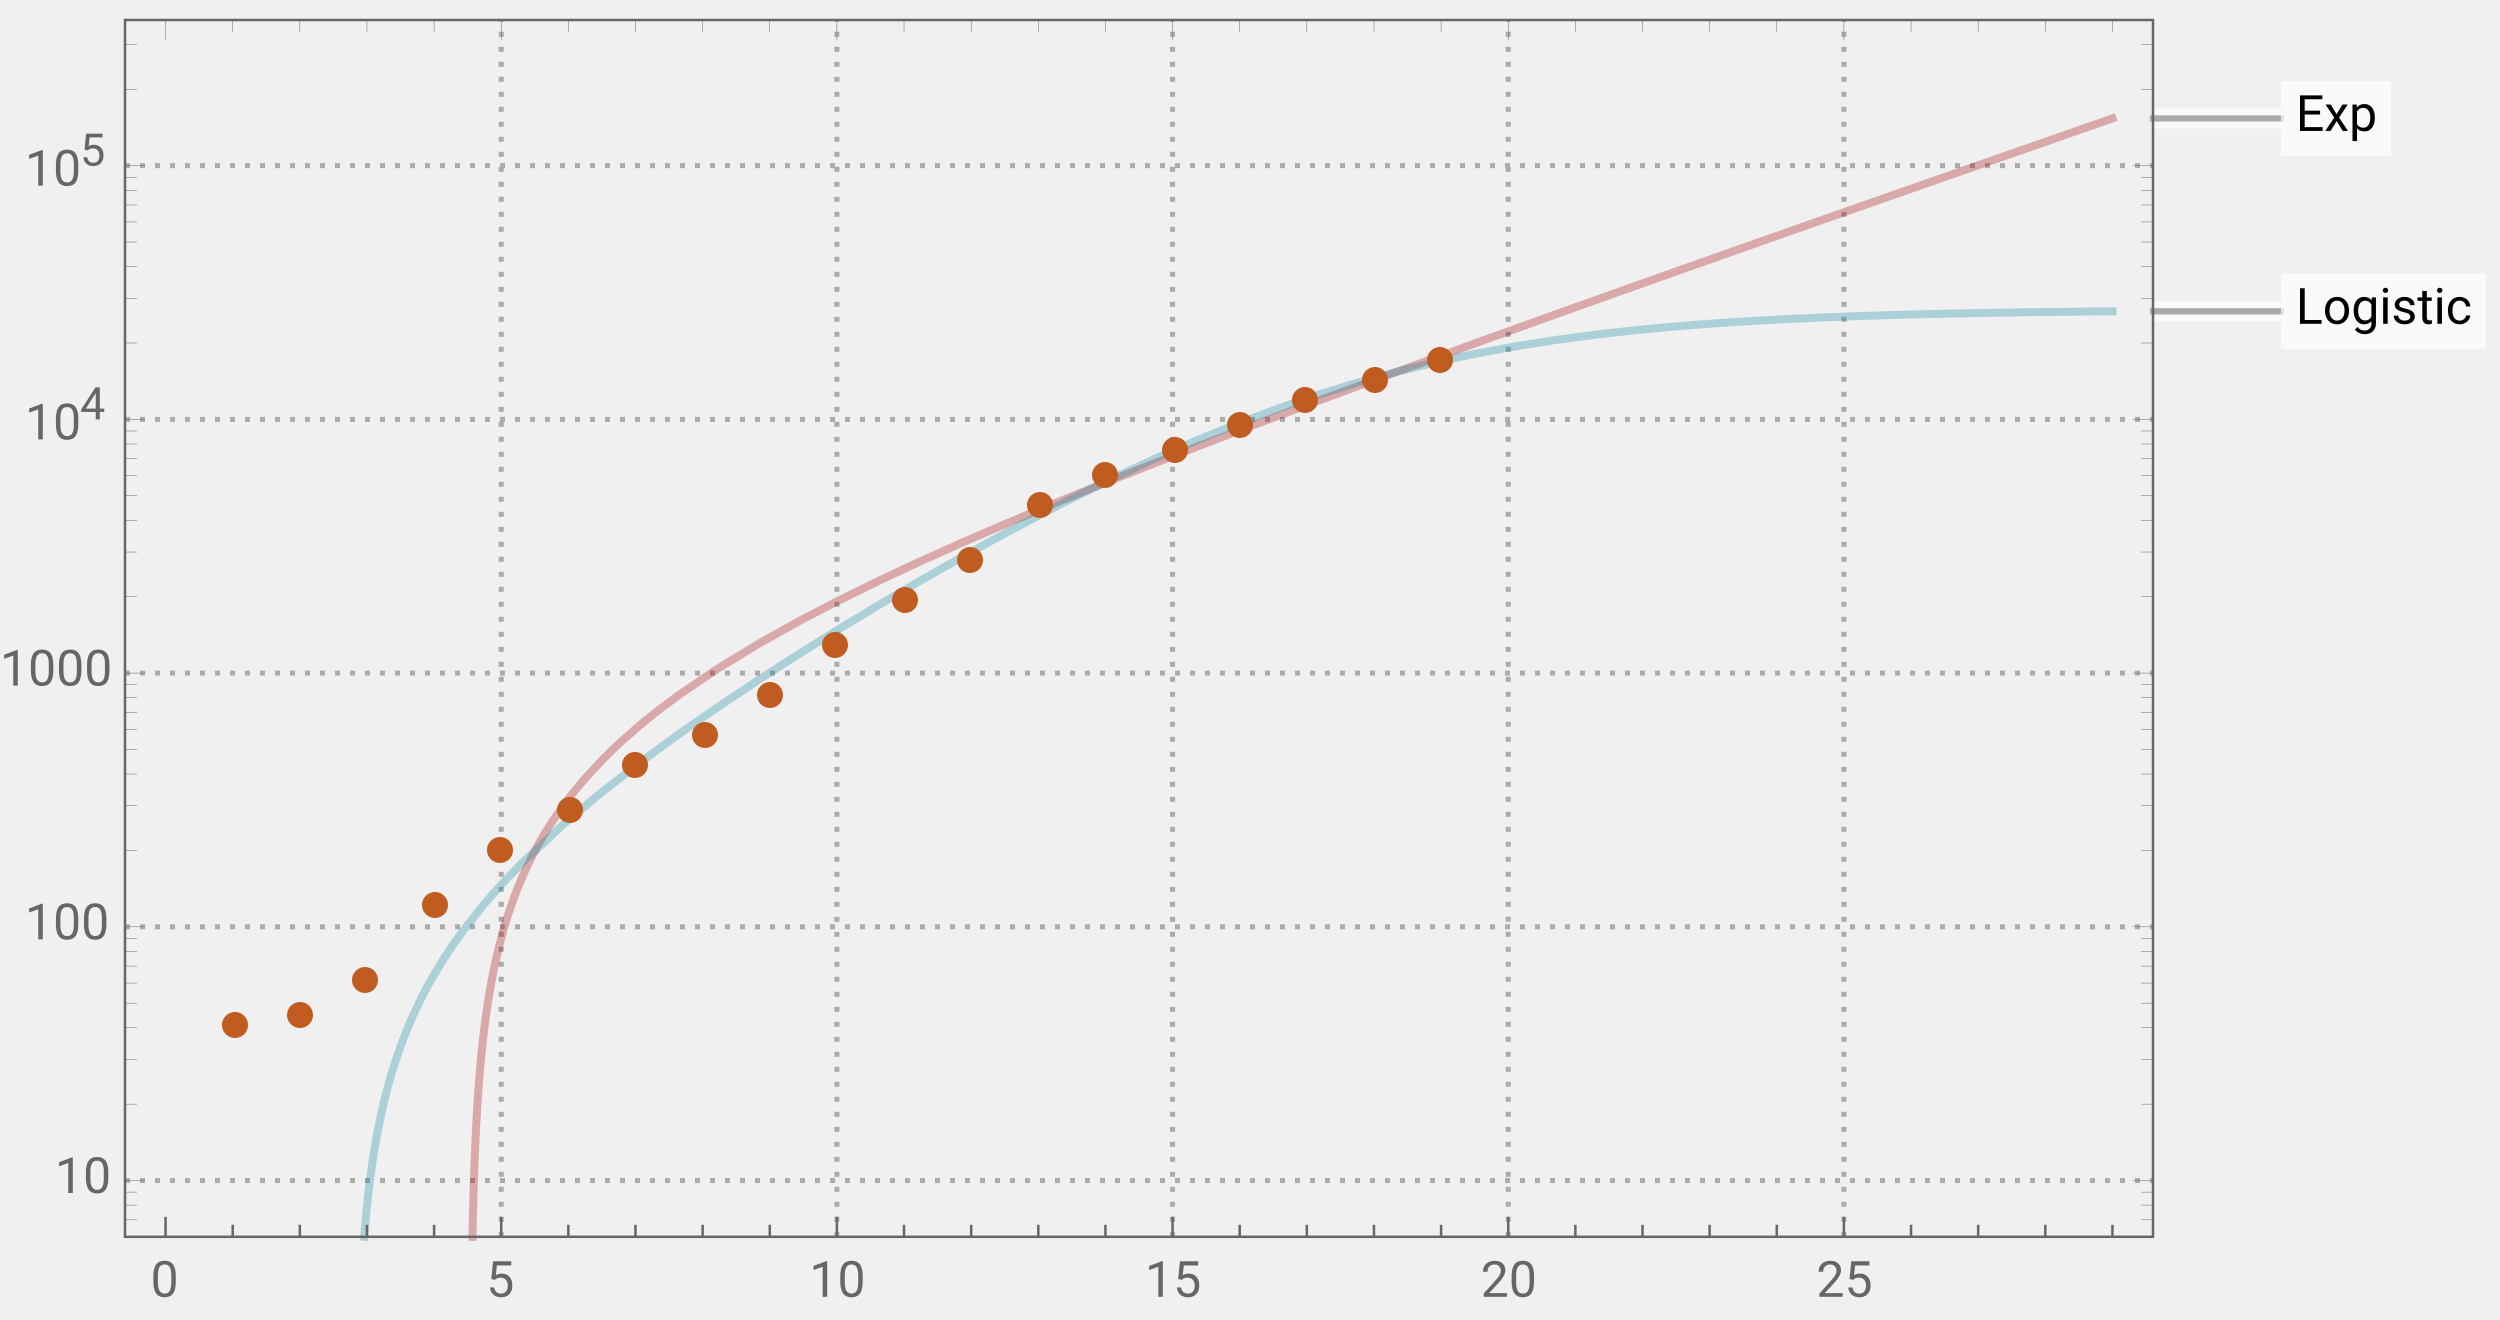
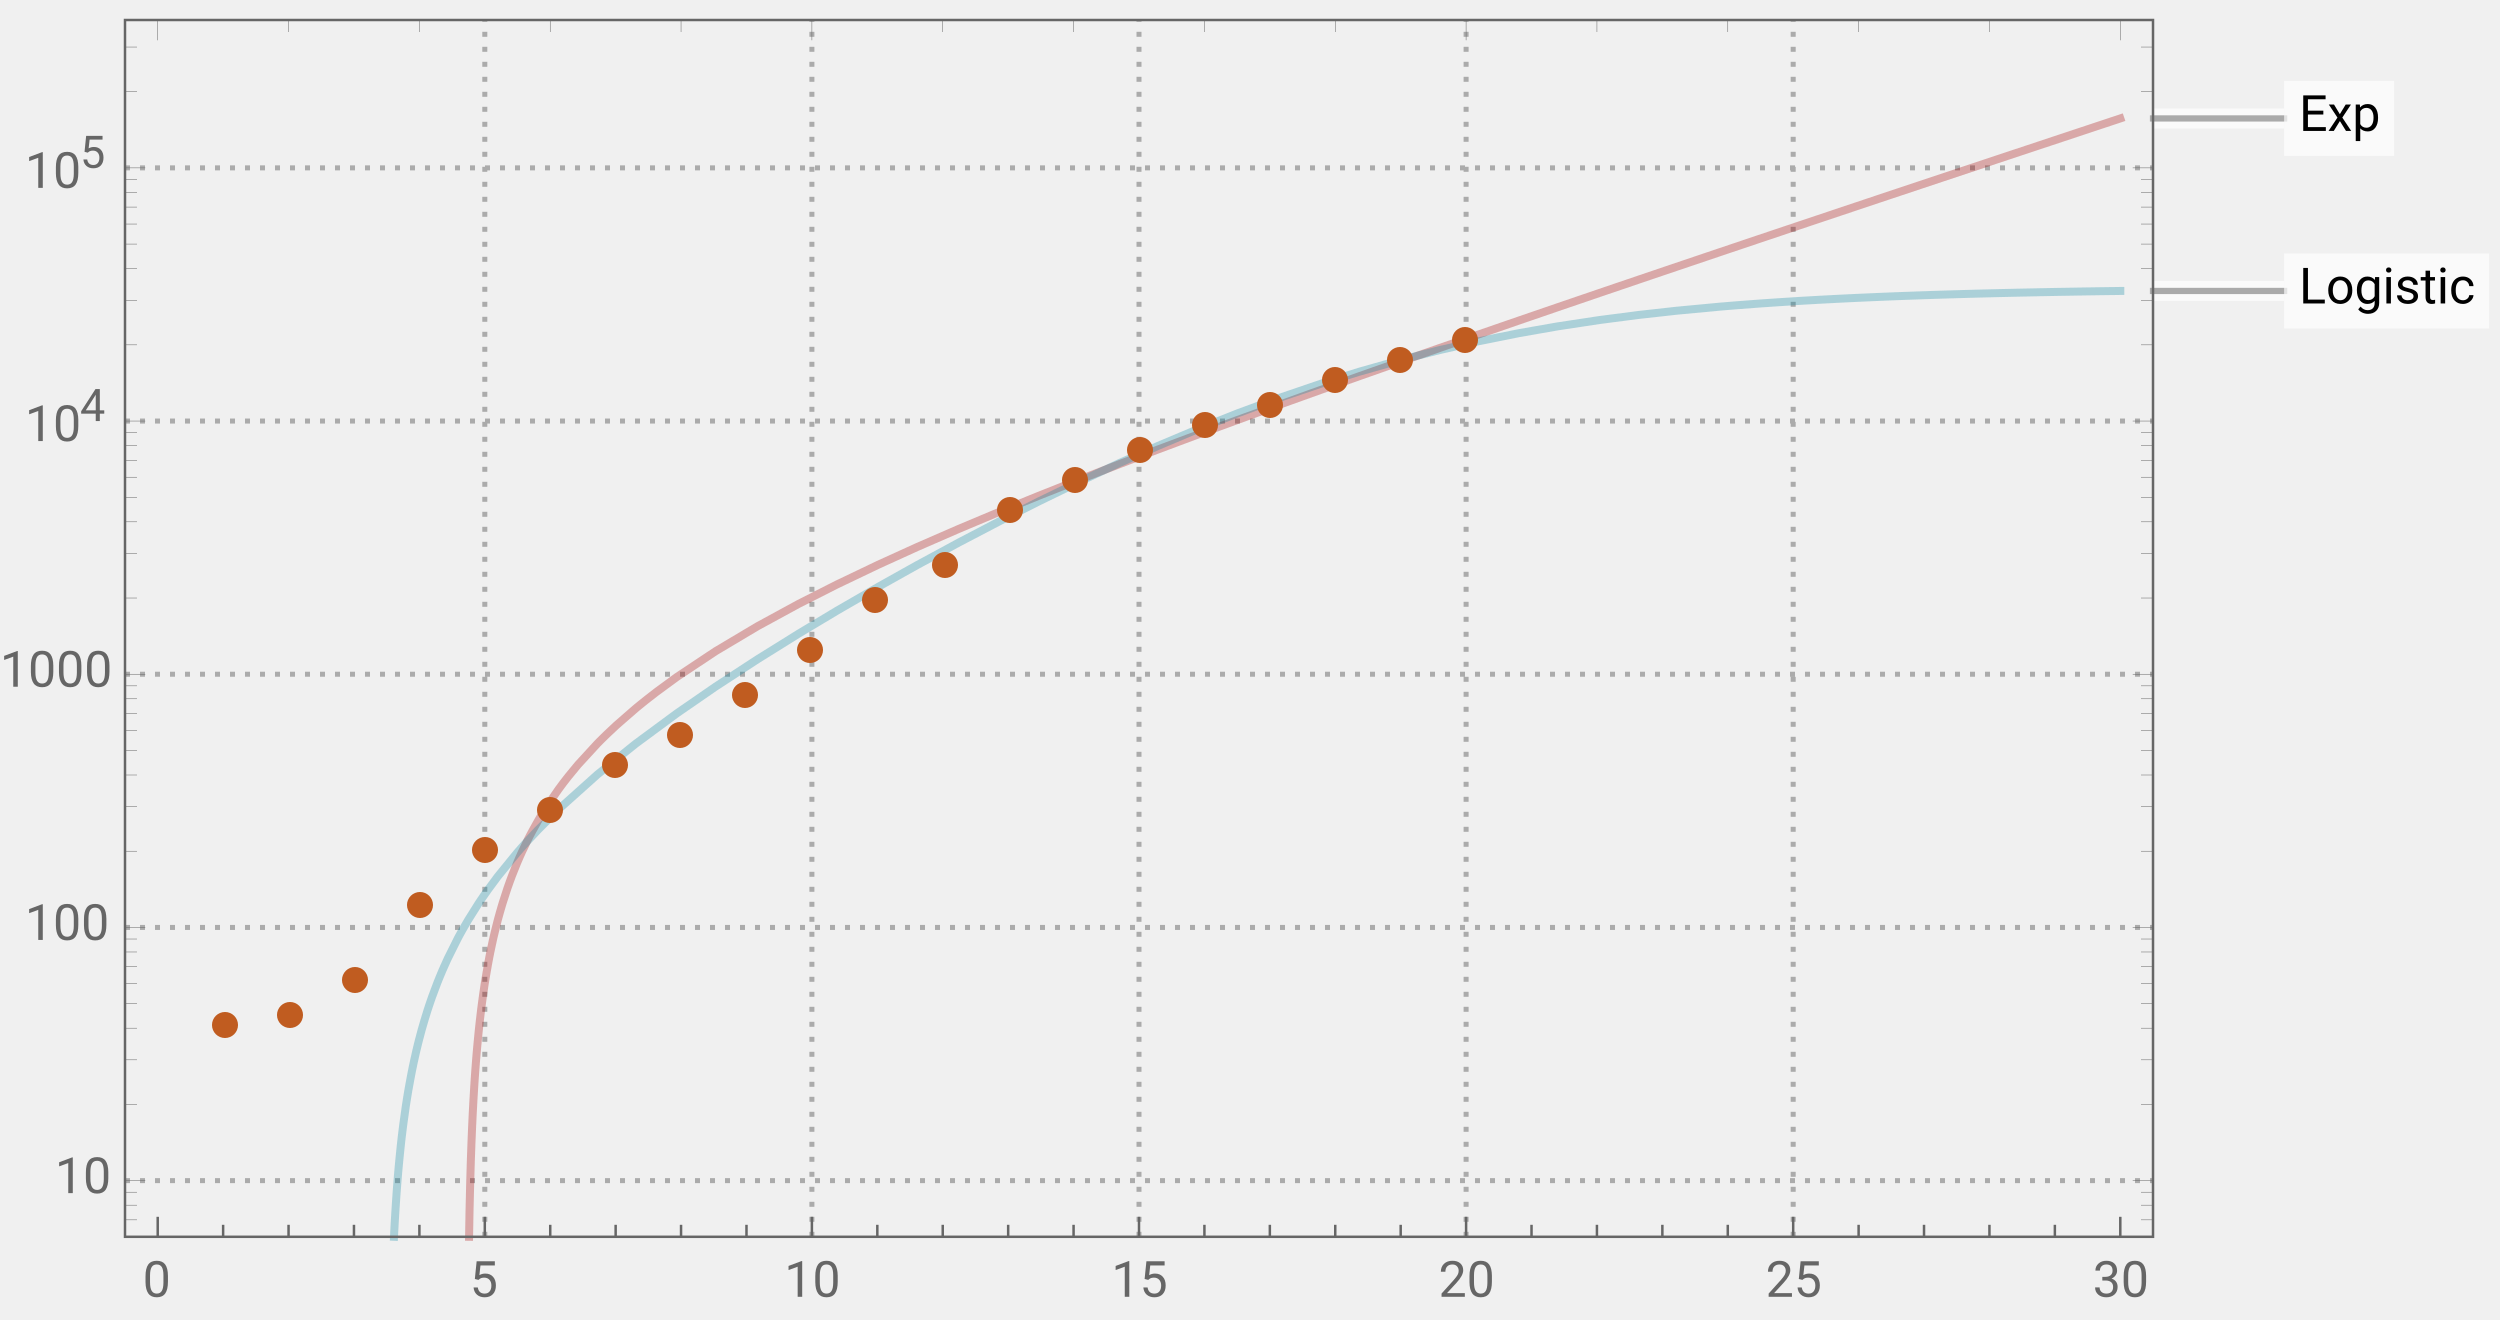
<svg xmlns="http://www.w3.org/2000/svg" xmlns:xlink="http://www.w3.org/1999/xlink" width="500pt" height="352" viewBox="0 0 500 264">
  <defs>
    <symbol overflow="visible" id="a">
      <path d="M4.844-3.285H1.762v2.52h3.582V0H.824v-7.11h4.469v.774H1.762v2.281h3.082zm0 0" />
    </symbol>
    <symbol overflow="visible" id="b">
      <path d="M2.457-3.355l1.172-1.926h1.055l-1.73 2.61L4.733 0H3.691L2.47-1.977 1.25 0H.2l1.784-2.672-1.73-2.61h1.043zm0 0" />
    </symbol>
    <symbol overflow="visible" id="c">
      <path d="M5.148-2.582c0 .805-.187 1.45-.554 1.941-.367.493-.864.739-1.492.739-.641 0-1.149-.203-1.516-.61v2.543H.684V-5.28h.824l.047.586c.367-.457.875-.688 1.53-.688.634 0 1.138.242 1.509.719.367.48.554 1.144.554 2zm-.906-.106c0-.593-.125-1.062-.379-1.41-.254-.343-.601-.515-1.047-.515-.546 0-.957.242-1.23.726v2.524c.27.48.684.722 1.242.722.434 0 .777-.171 1.031-.515.258-.344.383-.852.383-1.532zm0 0" />
    </symbol>
    <symbol overflow="visible" id="d">
      <path d="M1.766-.766h3.37V0H.825v-7.11h.942zm0 0" />
    </symbol>
    <symbol overflow="visible" id="e">
      <path d="M.445-2.691c0-.516.102-.98.305-1.395a2.25 2.25 0 01.848-.957c.363-.227.777-.34 1.246-.34.719 0 1.3.25 1.742.75.445.496.668 1.16.668 1.985v.066c0 .512-.098.977-.297 1.383a2.24 2.24 0 01-.844.957 2.35 2.35 0 01-1.261.34c-.715 0-1.297-.25-1.743-.746-.445-.5-.664-1.157-.664-1.977zm.907.109c0 .586.136 1.055.41 1.41.27.356.633.531 1.09.531.46 0 .824-.18 1.093-.539.27-.36.407-.863.407-1.511 0-.579-.137-1.047-.415-1.407a1.312 1.312 0 00-1.093-.543c-.446 0-.809.18-1.082.536-.274.355-.41.863-.41 1.523zm0 0" />
    </symbol>
    <symbol overflow="visible" id="f">
      <path d="M.469-2.688c0-.82.191-1.476.57-1.964.383-.485.887-.73 1.516-.73.644 0 1.148.23 1.507.687l.043-.586h.825v5.156c0 .684-.2 1.219-.606 1.613-.406.395-.949.59-1.633.59a2.71 2.71 0 01-1.12-.242c-.364-.164-.641-.387-.833-.668l.469-.543c.387.477.86.719 1.418.719.441 0 .785-.125 1.031-.371.246-.246.367-.598.367-1.047v-.453c-.359.418-.855.625-1.48.625-.617 0-1.117-.25-1.5-.746-.383-.5-.574-1.18-.574-2.04zm.906.106c0 .594.125 1.062.367 1.402.246.34.586.512 1.028.512.57 0 .988-.262 1.253-.777V-3.86c-.277-.504-.691-.754-1.246-.754-.437 0-.78.168-1.027.511-.25.344-.375.848-.375 1.52zm0 0" />
    </symbol>
    <symbol overflow="visible" id="g">
      <path d="M1.664 0H.762v-5.281h.902zM.688-6.684c0-.148.046-.27.136-.37.09-.102.223-.153.395-.153.176 0 .312.05.402.152.09.102.137.223.137.371 0 .145-.047.27-.137.364-.09.097-.223.148-.402.148-.176 0-.305-.047-.395-.148a.518.518 0 01-.136-.364zm0 0" />
    </symbol>
    <symbol overflow="visible" id="h">
      <path d="M3.758-1.402a.659.659 0 00-.274-.567c-.183-.136-.504-.254-.96-.351-.458-.098-.82-.215-1.09-.352-.27-.137-.47-.297-.598-.488a1.161 1.161 0 01-.191-.672c0-.434.183-.8.55-1.098.367-.3.832-.453 1.403-.453.597 0 1.086.156 1.457.465.375.309.558.707.558 1.188h-.906c0-.247-.105-.461-.316-.641-.211-.18-.473-.27-.793-.27-.328 0-.586.075-.77.22a.666.666 0 00-.281.558c0 .218.086.383.258.496.172.11.484.215.937.316.45.102.817.219 1.094.36.281.14.488.308.625.507.133.196.203.434.203.72 0 .472-.191.85-.566 1.136-.38.285-.868.426-1.473.426-.422 0-.797-.075-1.121-.223a1.852 1.852 0 01-.766-.629 1.513 1.513 0 01-.273-.871h.902a.93.93 0 00.363.719c.227.18.528.265.895.265.344 0 .617-.066.824-.207a.635.635 0 00.309-.554zm0 0" />
    </symbol>
    <symbol overflow="visible" id="i">
      <path d="M1.91-6.563v1.282h.985v.695H1.91v3.277c0 .211.043.371.13.477.089.105.237.16.452.16.102 0 .246-.023.43-.062V0a2.573 2.573 0 01-.695.098c-.403 0-.707-.121-.914-.368-.204-.242-.305-.59-.305-1.039v-3.277H.043v-.695h.965v-1.282zm0 0" />
    </symbol>
    <symbol overflow="visible" id="j">
      <path d="M2.805-.64a1.3 1.3 0 00.843-.294 1.01 1.01 0 00.399-.73h.855c-.015.3-.12.59-.312.863a2.03 2.03 0 01-.77.653 2.2 2.2 0 01-1.015.246c-.72 0-1.293-.239-1.72-.72C.66-1.101.45-1.757.45-2.593v-.148c0-.516.094-.973.285-1.375.188-.399.457-.711.813-.93.351-.223.77-.336 1.25-.336.594 0 1.086.18 1.476.535.395.356.602.817.63 1.38h-.856a1.238 1.238 0 00-.387-.84 1.217 1.217 0 00-.863-.333c-.457 0-.813.168-1.067.496-.253.332-.378.81-.378 1.434v.172c0 .61.125 1.078.375 1.406.25.328.609.492 1.078.492zm0 0" />
    </symbol>
    <symbol overflow="visible" id="k">
      <path d="M5.047-3.031c0 1.058-.18 1.844-.54 2.36-.362.51-.925.769-1.694.769-.758 0-1.32-.25-1.684-.754C.766-1.16.574-1.91.562-2.91v-1.207c0-1.043.18-1.82.54-2.328.363-.508.93-.762 1.703-.762.765 0 1.328.246 1.687.734.36.489.547 1.246.555 2.27zm-.902-1.235c0-.765-.106-1.324-.32-1.675-.216-.348-.555-.524-1.02-.524-.465 0-.801.176-1.012.524-.211.347-.32.882-.328 1.605v1.445c0 .77.113 1.336.336 1.704.222.367.558.546 1.012.546.445 0 .777-.171.992-.515.218-.344.332-.89.34-1.633zm0 0" />
    </symbol>
    <symbol overflow="visible" id="l">
      <path d="M1.008-3.563l.36-3.546h3.64v.836H2.133l-.215 1.937a2.32 2.32 0 011.187-.309c.649 0 1.16.215 1.543.645.383.426.57 1.004.57 1.734 0 .735-.195 1.309-.593 1.73-.395.423-.945.634-1.656.634-.63 0-1.14-.176-1.54-.524C1.032-.773.81-1.254.75-1.87h.855c.055.406.2.715.434.922.234.207.547.308.93.308.422 0 .75-.14.988-.43.238-.284.36-.679.36-1.187 0-.472-.13-.855-.387-1.144-.258-.285-.606-.43-1.035-.43-.395 0-.704.086-.926.258l-.242.195zm0 0" />
    </symbol>
    <symbol overflow="visible" id="m">
      <path d="M3.559 0h-.907v-6.02l-1.824.668v-.82l2.59-.973h.14zm0 0" />
    </symbol>
    <symbol overflow="visible" id="n">
      <path d="M5.25 0H.59v-.648l2.46-2.735c.364-.414.618-.75.755-1.008.14-.257.21-.527.21-.804 0-.371-.113-.676-.34-.914-.222-.239-.523-.356-.898-.356-.449 0-.797.13-1.047.383-.25.254-.37.613-.37 1.066H.452c0-.652.211-1.183.633-1.586.422-.402.984-.605 1.691-.605.66 0 1.184.172 1.567.52.386.347.578.808.578 1.382 0 .703-.445 1.535-1.336 2.5L1.68-.738h3.57zm0 0" />
    </symbol>
    <symbol overflow="visible" id="o">
+       <path d="M1.906-3.992h.676c.426-.008.762-.121 1.008-.34.242-.219.363-.512.363-.883 0-.832-.414-1.25-1.242-1.25-.39 0-.703.113-.938.336-.23.223-.347.516-.347.887H.523c0-.563.204-1.031.618-1.406.41-.372.933-.559 1.57-.559.672 0 1.195.176 1.578.531.379.356.57.848.57 1.48 0 .31-.101.61-.3.9a1.81 1.81 0 01-.817.648c.39.125.692.328.903.617.214.285.32.636.32 1.047 0 .64-.207 1.144-.625 1.52-.418.374-.957.562-1.625.562s-1.211-.18-1.63-.543c-.417-.36-.624-.836-.624-1.43h.906c0 .375.121.672.367.898.243.227.57.336.98.336.438 0 .77-.113 1-.34.231-.23.349-.554.349-.98 0-.414-.125-.734-.383-.953-.254-.223-.618-.336-1.098-.344h-.676zm0 0" />
+     </symbol>
+     <symbol overflow="visible" id="p">
      <path d="M3.965-2.148h.887v.664h-.887V0h-.817v-1.484H.234v-.48l2.864-4.434h.867zm-2.809 0h1.992v-3.137l-.097.176zm0 0" />
    </symbol>
-     <symbol overflow="visible" id="p">
+     <symbol overflow="visible" id="q">
      <path d="M.906-3.207l.324-3.191h3.278v.75H1.922l-.195 1.746a2.081 2.081 0 011.07-.278c.582 0 1.043.192 1.387.578.343.387.515.907.515 1.563 0 .66-.18 1.18-.535 1.559-.355.378-.851.566-1.492.566-.567 0-1.027-.156-1.383-.469-.36-.312-.562-.746-.613-1.3h.77c.05.367.179.644.39.828.21.187.492.28.836.28.379 0 .676-.128.89-.386.215-.258.32-.617.32-1.07 0-.426-.112-.77-.347-1.031-.234-.258-.543-.387-.93-.387-.355 0-.632.078-.835.23l-.215.18zm0 0" />
    </symbol>
  </defs>
-   <path d="M100.246 247.36V4m67.133 243.36V4m67.133 243.36V4m67.136 243.36V4m67.133 243.36V4M25 236.102h405.602M25 185.36h405.602M25 134.617h405.602M25 83.875h405.602M25 33.129h405.602" fill="none" stroke="#666" stroke-opacity=".5" stroke-dasharray="1,2" stroke-miterlimit="3.25" />
-   <path d="M94.496 247.36l.094-4.508.129-4.801.125-3.946.129-3.355.129-2.914.128-2.578.125-2.313.13-2.097.128-1.918.125-1.77.13-1.637.128-1.53.254-2.782.129-1.27.125-1.207.258-2.234.117-.973.121-.933.238-1.762.117-.832.122-.805.238-1.527.117-.73.121-.708.234-1.351.477-2.488.121-.586.117-.57.239-1.098.476-2.059.953-3.656.121-.422.118-.414.238-.805.476-1.539.954-2.816.117-.332.12-.324.24-.641.476-1.234.953-2.305.129-.297.129-.293.257-.578.516-1.117 1.031-2.106.133-.25.129-.25.258-.492.515-.957 1.032-1.82.258-.438.261-.43.516-.84 1.031-1.609 2.067-2.972.242-.328.242-.325.48-.636.965-1.239 1.93-2.332 3.855-4.207.118-.12.12-.122.235-.238.473-.473.945-.93 1.89-1.78 3.782-3.321.129-.106.129-.109.254-.21.515-.427 1.024-.832 2.05-1.613 4.106-3.047 7.656-5.168 8.3-5.039 8.145-4.535 7.602-3.945 8.238-4.047 7.696-3.598 8.336-3.746 8.183-3.547 7.633-3.215 8.277-3.398 7.727-3.106 7.578-2.992 8.219-3.191 7.672-2.938 8.312-3.144 8.16-3.051 7.614-2.824 8.253-3.032 7.707-2.812 7.555-2.742 8.195-2.957 7.649-2.746 8.293-2.961 7.742-2.758 7.59-2.695 8.234-2.914 7.684-2.711L358.703 46l8.176-2.875 7.625-2.676 8.27-2.894 7.722-2.703 7.567-2.645 8.21-2.867 7.66-2.672.137-.047.133-.047.266-.09 1.605-.562 2.137-.742.133-.047.136-.047.266-.094.535-.187 1.07-.371.532-.188.535-.183.133-.047.137-.047.53-.188.137-.047.133-.047" fill="none" stroke-width="1.6" stroke-linecap="square" stroke="#a60000" stroke-opacity=".3" stroke-miterlimit="3.25" />
-   <path d="M72.852 247.36l.218-2.633.121-1.325.118-1.254.242-2.32.12-1.078.118-1.035.242-1.938.48-3.464.118-.793.121-.77.238-1.465.48-2.695.122-.633.12-.613.24-1.188.48-2.215.12-.527.118-.512.242-1 .48-1.89.958-3.414.12-.399.122-.39.238-.766.48-1.473.962-2.726.128-.352.13-.344.261-.68.52-1.312 1.039-2.457.132-.293.13-.293.261-.574.52-1.113 1.039-2.113.129-.254.132-.254.258-.5.52-.977 1.043-1.867 2.078-3.45.129-.202.129-.2.254-.398.511-.777 1.02-1.512 2.043-2.852 4.086-5.16.117-.14.121-.141.238-.281.477-.555.95-1.094 1.905-2.105 3.813-3.965 8.262-7.73 7.714-6.473 7.563-5.871 8.207-5.985 7.656-5.308 8.3-5.524 8.145-5.226 7.602-4.723 8.238-4.973 7.696-4.511 8.336-4.743 8.183-4.5 7.633-4.054 8.277-4.223 7.727-3.765 7.578-3.512 8.219-3.586 7.672-3.121 8.312-3.121 8.16-2.793 7.614-2.352 8.253-2.277 7.707-1.88 7.555-1.612 8.195-1.512 7.649-1.211 8.293-1.113 7.742-.871.117-.012.121-.012.235-.023.476-.047.95-.098 1.894-.18 3.797-.343.516-.047.511-.043 1.032-.086 2.058-.164 4.117-.309.118-.007.12-.008.243-.02.476-.031.961-.067 1.922-.128 3.844-.235.258-.015.261-.016.52-.031 1.043-.059 2.078-.113 4.164-.211.129-.004.129-.008.254-.012 1.535-.07 2.043-.09 4.086-.168.121-.004.117-.007.238-.008.477-.02.953-.035 1.906-.066 3.813-.13.129-.003.133-.004.257-.008.516-.02 1.035-.03 2.067-.06 4.132-.112.243-.008.242-.004.48-.012.965-.027 1.93-.043 3.863-.086.117-.004h.117l.239-.008.472-.008 2.836-.058 3.786-.067.128-.004h.13l.253-.004.516-.011 1.023-.016 2.055-.031 4.105-.063h.239l.242-.004.476-.007.957-.012 1.918-.027 3.829-.043.136-.004h.133l.266-.004.535-.004 1.07-.012 2.137-.023h.27l.265-.004.535-.008 1.07-.008h.133l.133-.004h.266l.535-.007h.27l.265-.004h.133l.133-.004h.27" fill="none" stroke-width="1.6" stroke-linecap="square" stroke="#0d86a0" stroke-opacity=".3" stroke-miterlimit="3.25" />
-   <path d="M430.602 23.688h25.574" fill="none" stroke-width="4" stroke-linejoin="round" stroke="#fff" stroke-opacity=".667" stroke-miterlimit="3.25" />
-   <path d="M430.602 23.688h25.574" fill="none" stroke-width="1.25" stroke-linecap="square" stroke="#aaa" stroke-miterlimit="3.25" />
-   <path d="M478.176 16.188v15h-22v-15zm0 0" fill="#fff" fill-opacity=".667" />
-   <use xlink:href="#a" x="459.175" y="26.188" />
-   <use xlink:href="#b" x="464.859" y="26.188" />
-   <use xlink:href="#c" x="469.815" y="26.188" />
-   <path d="M430.602 62.262h25.574" fill="none" stroke-width="4" stroke-linejoin="round" stroke="#fff" stroke-opacity=".667" stroke-miterlimit="3.25" />
-   <path d="M430.602 62.262h25.574" fill="none" stroke-width="1.25" stroke-linecap="square" stroke="#aaa" stroke-miterlimit="3.25" />
-   <path d="M497.176 54.762v15h-41v-15zm0 0" fill="#fff" fill-opacity=".667" />
-   <use xlink:href="#d" x="459.175" y="64.761" />
-   <use xlink:href="#e" x="464.556" y="64.761" />
-   <use xlink:href="#f" x="470.259" y="64.761" />
-   <use xlink:href="#g" x="475.869" y="64.761" />
-   <use xlink:href="#h" x="478.296" y="64.761" />
-   <use xlink:href="#i" x="483.452" y="64.761" />
-   <use xlink:href="#g" x="486.719" y="64.761" />
-   <use xlink:href="#j" x="489.146" y="64.761" />
-   <path d="M49.602 205A2.598 2.598 0 0047 202.398 2.598 2.598 0 0044.398 205 2.598 2.598 0 0047 207.602 2.598 2.598 0 0049.602 205zm13-2A2.598 2.598 0 0060 200.398 2.598 2.598 0 0057.398 203 2.598 2.598 0 0060 205.602 2.598 2.598 0 0062.602 203zm13-7A2.598 2.598 0 0073 193.398 2.598 2.598 0 0070.398 196 2.598 2.598 0 0073 198.602 2.598 2.598 0 0075.602 196zm14-15A2.598 2.598 0 0087 178.398 2.598 2.598 0 0084.398 181 2.598 2.598 0 0087 183.602 2.598 2.598 0 0089.602 181zm13-11a2.598 2.598 0 00-2.602-2.602A2.598 2.598 0 0097.398 170a2.598 2.598 0 002.602 2.602 2.598 2.598 0 002.602-2.602zm14-8a2.598 2.598 0 00-2.602-2.602 2.598 2.598 0 00-2.602 2.602 2.598 2.598 0 002.602 2.602 2.598 2.598 0 002.602-2.602zm13-9a2.598 2.598 0 00-2.602-2.602 2.598 2.598 0 00-2.602 2.602 2.598 2.598 0 002.602 2.602 2.598 2.598 0 002.602-2.602zm14-6a2.598 2.598 0 00-2.602-2.602 2.598 2.598 0 00-2.602 2.602 2.598 2.598 0 002.602 2.602 2.598 2.598 0 002.602-2.602zm13-8a2.598 2.598 0 00-2.602-2.602 2.598 2.598 0 00-2.602 2.602 2.598 2.598 0 002.602 2.602 2.598 2.598 0 002.602-2.602zm13-10a2.598 2.598 0 00-2.602-2.602 2.598 2.598 0 00-2.602 2.602 2.598 2.598 0 002.602 2.602 2.598 2.598 0 002.602-2.602zm14-9a2.598 2.598 0 00-2.602-2.602 2.598 2.598 0 00-2.602 2.602 2.598 2.598 0 002.602 2.602 2.598 2.598 0 002.602-2.602zm13-8a2.598 2.598 0 00-2.602-2.602 2.598 2.598 0 00-2.602 2.602 2.598 2.598 0 002.602 2.602 2.598 2.598 0 002.602-2.602zm14-11A2.598 2.598 0 00208 98.398a2.598 2.598 0 00-2.602 2.602 2.598 2.598 0 002.602 2.602 2.598 2.598 0 002.602-2.602zm13-6A2.598 2.598 0 00221 92.398 2.598 2.598 0 00218.398 95 2.598 2.598 0 00221 97.602 2.598 2.598 0 00223.602 95zm14-5A2.598 2.598 0 00235 87.398 2.598 2.598 0 00232.398 90 2.598 2.598 0 00235 92.602 2.598 2.598 0 00237.602 90zm13-5A2.598 2.598 0 00248 82.398 2.598 2.598 0 00245.398 85 2.598 2.598 0 00248 87.602 2.598 2.598 0 00250.602 85zm13-5A2.598 2.598 0 00261 77.398 2.598 2.598 0 00258.398 80 2.598 2.598 0 00261 82.602 2.598 2.598 0 00263.602 80zm14-4A2.598 2.598 0 00275 73.398 2.598 2.598 0 00272.398 76 2.598 2.598 0 00275 78.602 2.598 2.598 0 00277.602 76zm13-4A2.598 2.598 0 00288 69.398 2.598 2.598 0 00285.398 72 2.598 2.598 0 00288 74.602 2.598 2.598 0 00290.602 72zm0 0" fill-rule="evenodd" fill="#c05c20" />
+   <path d="M96.96 247.36V4m65.419 243.36V4M227.8 247.36V4m65.419 243.36V4m65.418 243.36V4M25 236.125h405.602M25 185.488h405.602M25 134.848h405.602M25 84.21h405.602M25 33.574h405.602" fill="none" stroke="#666" stroke-opacity=".5" stroke-dasharray="1,2" stroke-miterlimit="3.25" />
+   <path d="M93.816 247.36l.086-5.016.13-5.563.128-4.441.13-3.703.128-3.172.129-2.778.129-2.468.129-2.223.125-2.023.129-1.86.129-1.715.128-1.593.13-1.489.257-2.71.121-1.165.121-1.105.239-2.063.12-.968.122-.926.238-1.75.121-.824.117-.801.243-1.52.48-2.77.121-.64.117-.629.242-1.203.48-2.242.118-.527.121-.52.242-1 .477-1.887.121-.449.121-.441.238-.856.48-1.632.962-2.97.12-.347.122-.34.238-.672.48-1.293.962-2.394.129-.309.129-.304.261-.602.52-1.156 1.043-2.168.129-.262.132-.254.258-.508.524-.98 1.039-1.867.129-.223.132-.223.258-.441.524-.855 1.039-1.645 2.082-3.02.12-.164.126-.168.242-.328.484-.648.973-1.25 1.945-2.36 3.887-4.234.121-.121.117-.121.715-.715.953-.93 1.907-1.789 3.812-3.32.13-.105.128-.11.258-.21.52-.423 1.03-.832 2.07-1.609 4.134-3.031 7.718-5.133 8.368-4.984 8.214-4.473 7.66-3.883 8.31-3.973 7.753-3.527 8.403-3.66 8.25-3.465 7.695-3.137 8.344-3.308 7.789-3.02 7.64-2.906 8.285-3.098 7.73-2.847 8.38-3.043 8.23-2.953 7.672-2.73 8.32-2.93 7.77-2.715 7.617-2.645 8.262-2.852 7.71-2.648 8.356-2.855 7.805-2.653 7.652-2.594 8.301-2.804 7.746-2.61 8.395-2.82L368 42.36l7.688-2.574 8.335-2.781 15.41-5.137 8.278-2.75 7.726-2.566.133-.047.137-.043.809-.27 1.074-.355 2.156-.719.137-.043.133-.047.27-.086 1.616-.539.137-.043.133-.047.27-.09.538-.175.133-.047.137-.043.27-.09.132-.043.137-.047.133-.043.137-.047" fill="none" stroke-width="1.6" stroke-linecap="square" stroke="#a60000" stroke-opacity=".3" stroke-miterlimit="3.25" />
+   <path d="M78.8 247.36l.036-.755.121-2.289.121-2.082.133-2.058.129-1.89.133-1.747.129-1.621.132-1.516.133-1.422.262-2.605.129-1.2.133-1.144.261-2.133.524-3.761.133-.856.129-.824.261-1.57.528-2.867.128-.668.133-.653.262-1.25.523-2.328.133-.547.13-.539.26-1.043.524-1.969.133-.468.133-.461.262-.899.523-1.707.129-.414.133-.402.262-.793.523-1.516 1.05-2.8.259-.649.257-.629.512-1.226 1.031-2.301 2.059-4.13.129-.241.129-.239.258-.472.515-.922 1.028-1.77 2.058-3.277.121-.184.121-.18.239-.359.48-.703.961-1.375 1.918-2.594 3.844-4.718.129-.153.129-.148.261-.3.52-.59 1.043-1.157 2.082-2.226 4.164-4.157 7.777-6.968 7.625-6.13 8.27-6.105 7.718-5.324 8.368-5.461 8.214-5.117 7.66-4.59 8.31-4.805 7.753-4.336 8.403-4.547 8.25-4.312 7.695-3.883 8.344-4.055 7.789-3.625 7.64-3.394 8.285-3.488 7.73-3.067 8.38-3.097 8.23-2.805 7.672-2.402 8.32-2.36 7.77-1.976 7.617-1.73 8.262-1.657 7.71-1.352 8.356-1.265 7.805-1.016 7.652-.851 8.301-.782.121-.011.121-.008.242-.024.485-.039.965-.082 1.937-.156 3.875-.293.13-.012.132-.008.785-.058 1.05-.07 2.099-.145 4.199-.266.258-.015.253-.016.516-.031 1.031-.059 2.059-.117 4.121-.215.121-.008.121-.003.238-.012 1.442-.07 1.922-.09 3.844-.168.132-.004.13-.008.26-.012.52-.02 1.043-.042 2.082-.082 4.168-.149.243-.008.246-.007.484-.016.973-.035 1.945-.063 3.89-.113.122-.004.117-.004.238-.008.48-.011.954-.028 1.906-.05 3.813-.094.132-.004.13-.004.257-.004.516-.012 3.105-.07 4.137-.082.242-.008.727-.011.965-.02 1.93-.035 3.863-.063.132-.004h.137l.27-.003.539-.012 1.074-.016 2.156-.031.137-.004h.133l1.886-.027h.137l.133-.004.27-.004.538-.004.133-.004h.137l.27-.004.132-.004h.137l.133-.004h.137" fill="none" stroke-width="1.6" stroke-linecap="square" stroke="#0d86a0" stroke-opacity=".3" stroke-miterlimit="3.25" />
+   <path d="M430.602 23.688h26.222" fill="none" stroke-width="4" stroke-linejoin="round" stroke="#fff" stroke-opacity=".667" stroke-miterlimit="3.25" />
+   <path d="M430.602 23.688h26.222" fill="none" stroke-width="1.25" stroke-linecap="square" stroke="#aaa" stroke-miterlimit="3.25" />
+   <path d="M478.824 16.188v15h-22v-15zm0 0" fill="#fff" fill-opacity=".667" />
+   <use xlink:href="#a" x="459.824" y="26.188" />
+   <use xlink:href="#b" x="465.508" y="26.188" />
+   <use xlink:href="#c" x="470.464" y="26.188" />
+   <path d="M430.602 58.191h26.222" fill="none" stroke-width="4" stroke-linejoin="round" stroke="#fff" stroke-opacity=".667" stroke-miterlimit="3.25" />
+   <path d="M430.602 58.191h26.222" fill="none" stroke-width="1.25" stroke-linecap="square" stroke="#aaa" stroke-miterlimit="3.25" />
+   <path d="M497.824 50.691v15h-41v-15zm0 0" fill="#fff" fill-opacity=".667" />
+   <use xlink:href="#d" x="459.824" y="60.691" />
+   <use xlink:href="#e" x="465.205" y="60.691" />
+   <use xlink:href="#f" x="470.908" y="60.691" />
+   <use xlink:href="#g" x="476.518" y="60.691" />
+   <use xlink:href="#h" x="478.945" y="60.691" />
+   <use xlink:href="#i" x="484.101" y="60.691" />
+   <use xlink:href="#g" x="487.368" y="60.691" />
+   <use xlink:href="#j" x="489.795" y="60.691" />
+   <path d="M47.602 205A2.598 2.598 0 0045 202.398 2.598 2.598 0 0042.398 205 2.598 2.598 0 0045 207.602 2.598 2.598 0 0047.602 205zm13-2A2.598 2.598 0 0058 200.398 2.598 2.598 0 0055.398 203 2.598 2.598 0 0058 205.602 2.598 2.598 0 0060.602 203zm13-7A2.598 2.598 0 0071 193.398 2.598 2.598 0 0068.398 196 2.598 2.598 0 0071 198.602 2.598 2.598 0 0073.602 196zm13-15A2.598 2.598 0 0084 178.398 2.598 2.598 0 0081.398 181 2.598 2.598 0 0084 183.602 2.598 2.598 0 0086.602 181zm13-11A2.598 2.598 0 0097 167.398 2.598 2.598 0 0094.398 170 2.598 2.598 0 0097 172.602 2.598 2.598 0 0099.602 170zm13-8a2.598 2.598 0 00-2.602-2.602 2.598 2.598 0 00-2.602 2.602 2.598 2.598 0 002.602 2.602 2.598 2.598 0 002.602-2.602zm13-9a2.598 2.598 0 00-2.602-2.602 2.598 2.598 0 00-2.602 2.602 2.598 2.598 0 002.602 2.602 2.598 2.598 0 002.602-2.602zm13-6a2.598 2.598 0 00-2.602-2.602 2.598 2.598 0 00-2.602 2.602 2.598 2.598 0 002.602 2.602 2.598 2.598 0 002.602-2.602zm13-8a2.598 2.598 0 00-2.602-2.602 2.598 2.598 0 00-2.602 2.602 2.598 2.598 0 002.602 2.602 2.598 2.598 0 002.602-2.602zm13-9a2.598 2.598 0 00-2.602-2.602 2.598 2.598 0 00-2.602 2.602 2.598 2.598 0 002.602 2.602 2.598 2.598 0 002.602-2.602zm13-10a2.598 2.598 0 00-2.602-2.602 2.598 2.598 0 00-2.602 2.602 2.598 2.598 0 002.602 2.602 2.598 2.598 0 002.602-2.602zm14-7a2.598 2.598 0 00-2.602-2.602 2.598 2.598 0 00-2.602 2.602 2.598 2.598 0 002.602 2.602 2.598 2.598 0 002.602-2.602zm13-11A2.598 2.598 0 00202 99.398a2.598 2.598 0 00-2.602 2.602 2.598 2.598 0 002.602 2.602 2.598 2.598 0 002.602-2.602zm13-6A2.598 2.598 0 00215 93.398 2.598 2.598 0 00212.398 96 2.598 2.598 0 00215 98.602 2.598 2.598 0 00217.602 96zm13-6A2.598 2.598 0 00228 87.398 2.598 2.598 0 00225.398 90 2.598 2.598 0 00228 92.602 2.598 2.598 0 00230.602 90zm13-5A2.598 2.598 0 00241 82.398 2.598 2.598 0 00238.398 85 2.598 2.598 0 00241 87.602 2.598 2.598 0 00243.602 85zm13-4A2.598 2.598 0 00254 78.398 2.598 2.598 0 00251.398 81 2.598 2.598 0 00254 83.602 2.598 2.598 0 00256.602 81zm13-5A2.598 2.598 0 00267 73.398 2.598 2.598 0 00264.398 76 2.598 2.598 0 00267 78.602 2.598 2.598 0 00269.602 76zm13-4A2.598 2.598 0 00280 69.398 2.598 2.598 0 00277.398 72 2.598 2.598 0 00280 74.602 2.598 2.598 0 00282.602 72zm13-4A2.598 2.598 0 00293 65.398 2.598 2.598 0 00290.398 68 2.598 2.598 0 00293 70.602 2.598 2.598 0 00295.602 68zm0 0" fill-rule="evenodd" fill="#c05c20" />
  <path d="M430.602 247.36H25m0 0V4m0 0h405.602m0 0v243.36" fill="none" stroke-width=".5" stroke-linecap="square" stroke="#666" stroke-miterlimit="3.25" />
-   <path d="M33.113 247.36v-4" fill="none" stroke-width=".5" stroke="#666" stroke-miterlimit="3.25" />
-   <use xlink:href="#k" x="30.112" y="259.36" fill="#666" />
-   <path d="M46.54 247.36v-2.4m13.425 2.4v-2.4m13.425 2.4v-2.4m13.43 2.4v-2.4m13.426 2.4v-4" fill="none" stroke-width=".5" stroke="#666" stroke-miterlimit="3.25" />
-   <use xlink:href="#l" x="97.246" y="259.36" fill="#666" />
-   <path d="M113.672 247.36v-2.4m13.426 2.4v-2.4m13.429 2.4v-2.4m13.426 2.4v-2.4m13.426 2.4v-4" fill="none" stroke-width=".5" stroke="#666" stroke-miterlimit="3.25" />
+   <path d="M31.543 247.36v-4" fill="none" stroke-width=".5" stroke="#666" stroke-miterlimit="3.25" />
+   <use xlink:href="#k" x="28.542" y="259.36" fill="#666" />
+   <path d="M44.625 247.36v-2.4m13.085 2.4v-2.4m13.083 2.4v-2.4m13.086 2.4v-2.4m13.081 2.4v-4" fill="none" stroke-width=".5" stroke="#666" stroke-miterlimit="3.25" />
+   <use xlink:href="#l" x="93.961" y="259.36" fill="#666" />
+   <path d="M110.047 247.36v-2.4m13.082 2.4v-2.4m13.081 2.4v-2.4m13.087 2.4v-2.4m13.082 2.4v-4" fill="none" stroke-width=".5" stroke="#666" stroke-miterlimit="3.25" />
  <g fill="#666">
-     <use xlink:href="#m" x="161.88" y="259.36" />
-     <use xlink:href="#k" x="167.495" y="259.36" />
+     <use xlink:href="#m" x="156.881" y="259.36" />
+     <use xlink:href="#k" x="162.496" y="259.36" />
  </g>
-   <path d="M180.805 247.36v-2.4m13.429 2.4v-2.4m13.426 2.4v-2.4m13.426 2.4v-2.4m13.426 2.4v-4" fill="none" stroke-width=".5" stroke="#666" stroke-miterlimit="3.25" />
+   <path d="M175.465 247.36v-2.4m13.082 2.4v-2.4m13.086 2.4v-2.4m13.082 2.4v-2.4m13.085 2.4v-4" fill="none" stroke-width=".5" stroke="#666" stroke-miterlimit="3.25" />
  <g fill="#666">
-     <use xlink:href="#m" x="229.013" y="259.36" />
-     <use xlink:href="#l" x="234.629" y="259.36" />
+     <use xlink:href="#m" x="222.3" y="259.36" />
+     <use xlink:href="#l" x="227.915" y="259.36" />
  </g>
-   <path d="M247.941 247.36v-2.4m13.426 2.4v-2.4m13.426 2.4v-2.4m13.426 2.4v-2.4m13.429 2.4v-4" fill="none" stroke-width=".5" stroke="#666" stroke-miterlimit="3.25" />
+   <path d="M240.883 247.36v-2.4m13.086 2.4v-2.4m13.081 2.4v-2.4m13.087 2.4v-2.4m13.082 2.4v-4" fill="none" stroke-width=".5" stroke="#666" stroke-miterlimit="3.25" />
  <g fill="#666">
-     <use xlink:href="#n" x="296.147" y="259.36" />
-     <use xlink:href="#k" x="301.762" y="259.36" />
+     <use xlink:href="#n" x="287.719" y="259.36" />
+     <use xlink:href="#k" x="293.334" y="259.36" />
  </g>
-   <path d="M315.074 247.36v-2.4m13.426 2.4v-2.4m13.426 2.4v-2.4m13.429 2.4v-2.4m13.426 2.4v-4" fill="none" stroke-width=".5" stroke="#666" stroke-miterlimit="3.25" />
+   <path d="M306.305 247.36v-2.4m13.082 2.4v-2.4m13.086 2.4v-2.4m13.082 2.4v-2.4m13.082 2.4v-4" fill="none" stroke-width=".5" stroke="#666" stroke-miterlimit="3.25" />
  <g fill="#666">
-     <use xlink:href="#n" x="363.281" y="259.36" />
-     <use xlink:href="#l" x="368.896" y="259.36" />
+     <use xlink:href="#n" x="353.139" y="259.36" />
+     <use xlink:href="#l" x="358.754" y="259.36" />
  </g>
-   <path d="M382.207 247.36v-2.4m13.426 2.4v-2.4m13.43 2.4v-2.4m13.425 2.4v-2.4" fill="none" stroke-width=".5" stroke="#666" stroke-miterlimit="3.25" />
-   <path d="M25 236.102h4.055" fill="none" stroke-width=".1" stroke="#666" stroke-miterlimit="3.25" />
+   <path d="M371.723 247.36v-2.4m13.082 2.4v-2.4m13.085 2.4v-2.4m13.083 2.4v-2.4m13.086 2.4v-4" fill="none" stroke-width=".5" stroke="#666" stroke-miterlimit="3.25" />
  <g fill="#666">
-     <use xlink:href="#m" x="11" y="238.603" />
-     <use xlink:href="#k" x="16.615" y="238.603" />
+     <use xlink:href="#o" x="418.558" y="259.36" />
+     <use xlink:href="#k" x="424.173" y="259.36" />
  </g>
-   <path d="M25 185.36h4.055" fill="none" stroke-width=".1" stroke="#666" stroke-miterlimit="3.25" />
+   <path d="M25 236.125h4.055" fill="none" stroke-width=".1" stroke="#666" stroke-miterlimit="3.25" />
  <g fill="#666">
-     <use xlink:href="#m" x="5" y="187.86" />
-     <use xlink:href="#k" x="10.615" y="187.86" />
-     <use xlink:href="#k" x="16.23" y="187.86" />
+     <use xlink:href="#m" x="11" y="238.626" />
+     <use xlink:href="#k" x="16.615" y="238.626" />
  </g>
-   <path d="M25 134.617h4.055" fill="none" stroke-width=".1" stroke="#666" stroke-miterlimit="3.25" />
+   <path d="M25 185.488h4.055" fill="none" stroke-width=".1" stroke="#666" stroke-miterlimit="3.25" />
  <g fill="#666">
-     <use xlink:href="#m" y="137.117" />
-     <use xlink:href="#k" x="5.615" y="137.117" />
-     <use xlink:href="#k" x="11.23" y="137.117" />
-     <use xlink:href="#k" x="16.846" y="137.117" />
+     <use xlink:href="#m" x="5" y="187.988" />
+     <use xlink:href="#k" x="10.615" y="187.988" />
+     <use xlink:href="#k" x="16.23" y="187.988" />
  </g>
-   <path d="M25 83.875h4.055" fill="none" stroke-width=".1" stroke="#666" stroke-miterlimit="3.25" />
+   <path d="M25 134.848h4.055" fill="none" stroke-width=".1" stroke="#666" stroke-miterlimit="3.25" />
  <g fill="#666">
-     <use xlink:href="#m" x="5" y="87.874" />
-     <use xlink:href="#k" x="10.615" y="87.874" />
+     <use xlink:href="#m" y="137.349" />
+     <use xlink:href="#k" x="5.615" y="137.349" />
+     <use xlink:href="#k" x="11.23" y="137.349" />
+     <use xlink:href="#k" x="16.846" y="137.349" />
  </g>
-   <use xlink:href="#o" x="16" y="83.874" fill="#666" />
-   <path d="M25 33.129h4.055" fill="none" stroke-width=".1" stroke="#666" stroke-miterlimit="3.25" />
+   <path d="M25 84.21h4.055" fill="none" stroke-width=".1" stroke="#666" stroke-miterlimit="3.25" />
  <g fill="#666">
-     <use xlink:href="#m" x="5" y="37.131" />
-     <use xlink:href="#k" x="10.615" y="37.131" />
+     <use xlink:href="#m" x="5" y="88.211" />
+     <use xlink:href="#k" x="10.615" y="88.211" />
  </g>
-   <use xlink:href="#p" x="16" y="33.131" fill="#666" />
-   <path d="M25 247.36h2.398M25 243.96h2.398M25 241.02h2.398M25 238.426h2.398M25 220.828h2.398M25 211.89h2.398M25 205.55h2.398M25 200.637h2.398M25 196.617h2.398M25 193.219h2.398M25 190.277h2.398M25 187.68h2.398M25 170.086h2.398M25 161.148h2.398M25 154.809h2.398M25 149.89h2.398M25 145.875h2.398M25 142.477h2.398M25 139.535h2.398M25 136.938h2.398M25 119.34h2.398M25 110.406h2.398M25 104.066h2.398M25 99.148h2.398M25 95.133h2.398M25 91.734h2.398M25 88.793h2.398M25 86.195h2.398M25 68.598h2.398M25 59.664h2.398M25 53.324h2.398M25 48.406h2.398M25 44.387h2.398M25 40.992h2.398M25 38.047h2.398M25 35.453h2.398M25 17.855h2.398M25 8.922h2.398M33.113 4v4.055M100.246 4v4.055M167.379 4v4.055M234.512 4v4.055M301.648 4v4.055M368.781 4v4.055M46.54 4v2.398M59.965 4v2.398M73.39 4v2.398M86.82 4v2.398M113.672 4v2.398M127.098 4v2.398M140.527 4v2.398M153.953 4v2.398M180.805 4v2.398M194.234 4v2.398M207.66 4v2.398M221.086 4v2.398M247.941 4v2.398M261.367 4v2.398M274.793 4v2.398M288.219 4v2.398M315.074 4v2.398M328.5 4v2.398M341.926 4v2.398M355.355 4v2.398M382.207 4v2.398M395.633 4v2.398M409.063 4v2.398M422.488 4v2.398m8.114 229.704h-4.059m4.059-50.742h-4.059m4.059-50.743h-4.059m4.059-50.742h-4.059m4.059-50.746h-4.059m4.059 214.231h-2.403m2.403-3.4h-2.403m2.403-2.94h-2.403m2.403-2.594h-2.403m2.403-17.598h-2.403m2.403-8.938h-2.403m2.403-6.34h-2.403m2.403-4.913h-2.403m2.403-4.02h-2.403m2.403-3.398h-2.403m2.403-2.942h-2.403m2.403-2.597h-2.403m2.403-17.594h-2.403m2.403-8.938h-2.403m2.403-6.339h-2.403m2.403-4.919h-2.403m2.403-4.015h-2.403m2.403-3.398h-2.403m2.403-2.942h-2.403m2.403-2.597h-2.403m2.403-17.598h-2.403m2.403-8.934h-2.403m2.403-6.34h-2.403m2.403-4.918h-2.403m2.403-4.015h-2.403m2.403-3.399h-2.403m2.403-2.941h-2.403m2.403-2.598h-2.403m2.403-17.597h-2.403m2.403-8.934h-2.403m2.403-6.34h-2.403m2.403-4.918h-2.403m2.403-4.019h-2.403m2.403-3.395h-2.403m2.403-2.945h-2.403m2.403-2.594h-2.403m2.403-17.598h-2.403m2.403-8.933h-2.403" fill="none" stroke-width=".1" stroke="#666" stroke-miterlimit="3.25" />
+   <use xlink:href="#p" x="16" y="84.211" fill="#666" />
+   <path d="M25 33.574h4.055" fill="none" stroke-width=".1" stroke="#666" stroke-miterlimit="3.25" />
+   <g fill="#666">
+     <use xlink:href="#m" x="5" y="37.573" />
+     <use xlink:href="#k" x="10.615" y="37.573" />
+   </g>
+   <use xlink:href="#q" x="16" y="33.573" fill="#666" />
+   <path d="M25 247.36h2.398M25 243.969h2.398M25 241.035h2.398M25 238.441h2.398M25 220.883h2.398M25 211.965h2.398M25 205.637h2.398M25 200.73h2.398M25 196.723h2.398M25 193.332h2.398M25 190.395h2.398M25 187.805h2.398M25 170.242h2.398M25 161.328h2.398M25 155h2.398M25 150.094h2.398M25 146.082h2.398M25 142.691h2.398M25 139.758h2.398M25 137.168h2.398M25 119.605h2.398M25 110.688h2.398M25 104.363h2.398M25 99.453h2.398M25 95.445h2.398M25 92.055h2.398M25 89.117h2.398M25 86.527h2.398M25 68.969h2.398M25 60.05h2.398M25 53.723h2.398M25 48.816h2.398M25 44.809h2.398M25 41.418h2.398M25 38.48h2.398M25 35.89h2.398M25 18.328h2.398M25 9.41h2.398M31.543 4v4.055M162.379 4v4.055M293.219 4v4.055M424.059 4v4.055M57.71 4v2.398M83.879 4v2.398M110.047 4v2.398M136.21 4v2.398M188.547 4v2.398M214.715 4v2.398M240.883 4v2.398M267.05 4v2.398M319.387 4v2.398M345.555 4v2.398M371.723 4v2.398M397.89 4v2.398m32.712 229.727h-4.059m4.059-50.637h-4.059m4.059-50.64h-4.059m4.059-50.638h-4.059m4.059-50.636h-4.059m4.059 213.786h-2.403m2.403-3.391h-2.403m2.403-2.934h-2.403m2.403-2.594h-2.403m2.403-17.558h-2.403m2.403-8.918h-2.403m2.403-6.328h-2.403m2.403-4.907h-2.403m2.403-4.007h-2.403m2.403-3.391h-2.403m2.403-2.937h-2.403m2.403-2.59h-2.403m2.403-17.563h-2.403m2.403-8.914h-2.403m2.403-6.328h-2.403m2.403-4.906h-2.403m2.403-4.012h-2.403m2.403-3.391h-2.403m2.403-2.933h-2.403m2.403-2.59h-2.403m2.403-17.563h-2.403m2.403-8.917h-2.403m2.403-6.325h-2.403m2.403-4.91h-2.403m2.403-4.008h-2.403m2.403-3.39h-2.403m2.403-2.938h-2.403m2.403-2.59h-2.403m2.403-17.558h-2.403m2.403-8.919h-2.403m2.403-6.327h-2.403m2.403-4.907h-2.403m2.403-4.007h-2.403m2.403-3.391h-2.403m2.403-2.938h-2.403m2.403-2.59h-2.403m2.403-17.562h-2.403m2.403-8.918h-2.403" fill="none" stroke-width=".1" stroke="#666" stroke-miterlimit="3.25" />
</svg>
